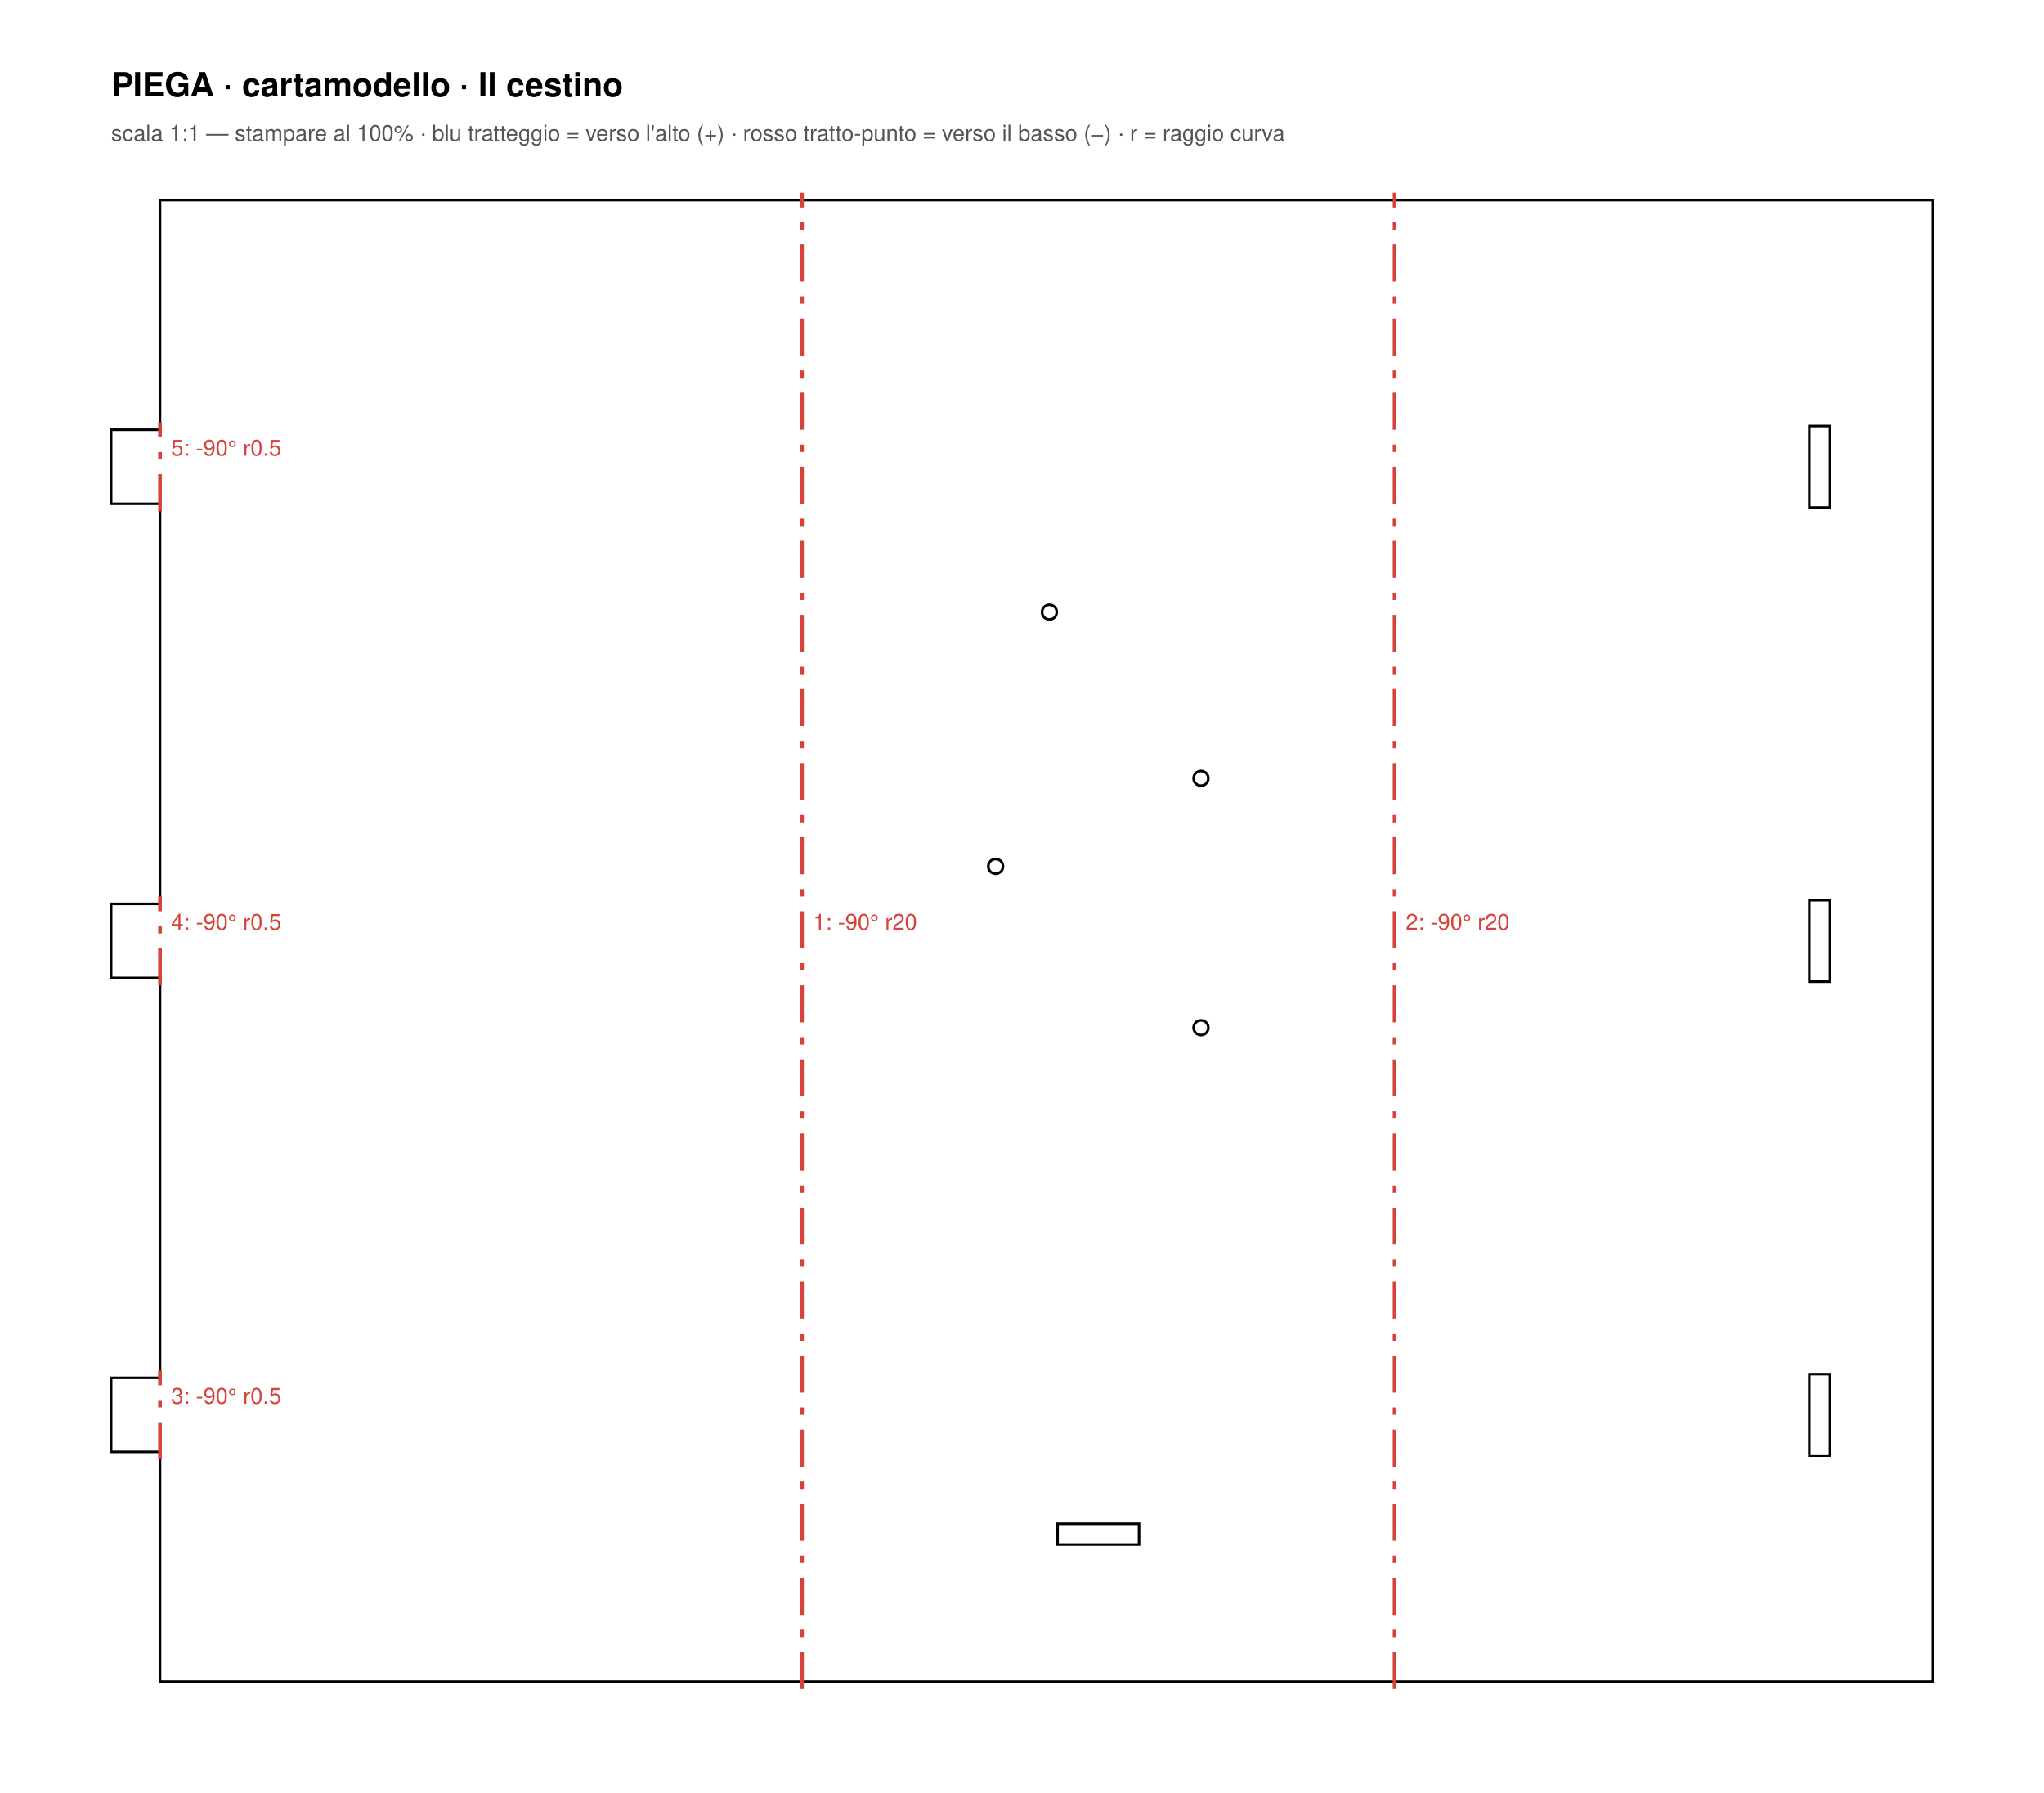
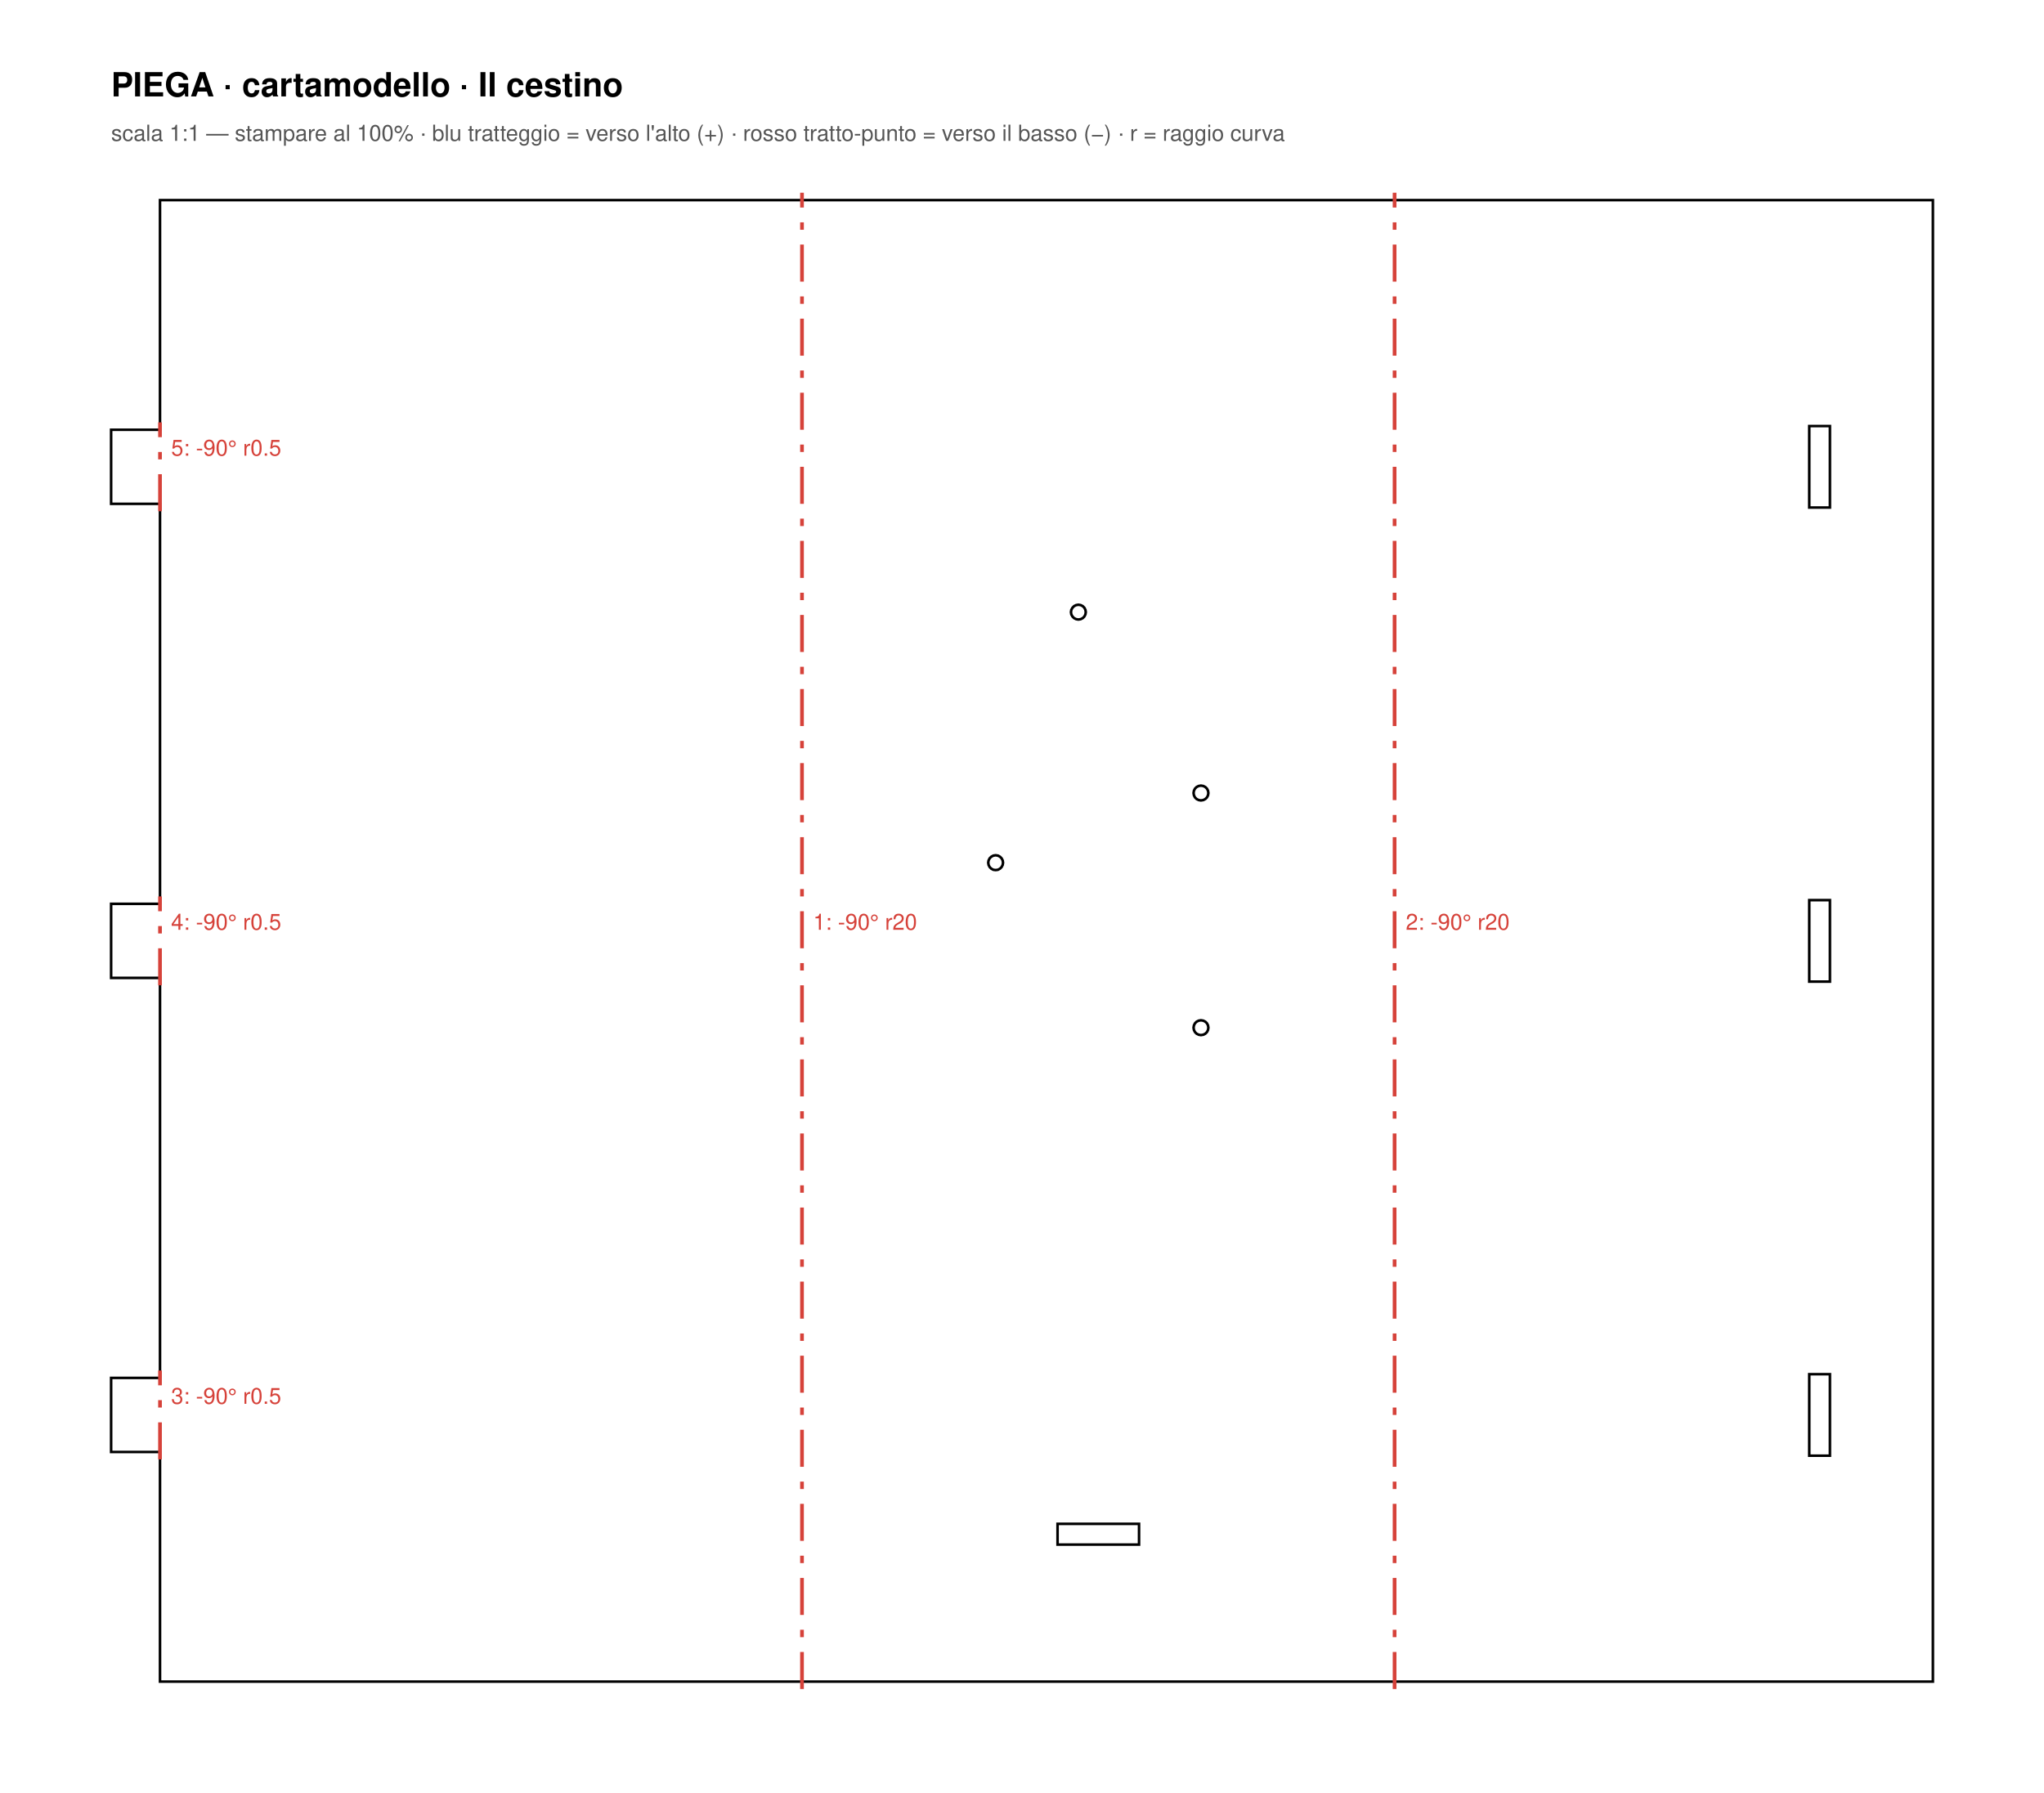
<svg xmlns="http://www.w3.org/2000/svg" width="275.9mm" height="242.0mm" viewBox="0 0 275.94 242.00">
  <text x="15" y="13" font-size="4.5" font-weight="bold" font-family="Helvetica, Arial">PIEGA · cartamodello · Il cestino</text>
  <text x="15" y="19" font-size="3" fill="#555" font-family="Helvetica, Arial">scala 1:1 — stampare al 100% · blu tratteggio = verso l'alto (+) · rosso tratto-punto = verso il basso (−) · r = raggio curva</text>
-   <path d="M260.94,27.00L21.60,27.00L21.60,58.00L15.00,58.00L15.00,68.00L21.60,68.00L21.60,122.00L15.00,122.00L15.00,132.00L21.60,132.00L21.60,186.00L15.00,186.00L15.00,196.00L21.60,196.00L21.60,227.00L260.94,227.00Z M244.25,68.50L244.25,57.50L247.04,57.50L247.04,68.50Z M141.36,83.57L141.08,83.43L140.86,83.21L140.72,82.93L140.67,82.62L140.72,82.31L140.86,82.03L141.08,81.81L141.36,81.67L141.67,81.62L141.98,81.67L142.26,81.81L142.48,82.03L142.62,82.31L142.67,82.62L142.62,82.93L142.48,83.21L142.26,83.43L141.98,83.57L141.67,83.62Z M161.82,106.01L161.54,105.87L161.32,105.65L161.18,105.37L161.13,105.06L161.18,104.75L161.32,104.47L161.54,104.25L161.82,104.11L162.13,104.06L162.44,104.11L162.72,104.25L162.94,104.47L163.08,104.75L163.13,105.06L163.08,105.37L162.94,105.65L162.72,105.87L162.44,106.01L162.13,106.06Z M134.10,117.89L133.82,117.75L133.60,117.53L133.46,117.25L133.41,116.94L133.46,116.63L133.60,116.35L133.82,116.13L134.10,115.99L134.41,115.94L134.72,115.99L135.00,116.13L135.22,116.35L135.36,116.63L135.41,116.94L135.36,117.25L135.22,117.53L135.00,117.75L134.72,117.89L134.41,117.94Z M244.25,132.50L244.25,121.50L247.04,121.50L247.04,132.50Z M161.82,139.67L161.54,139.53L161.32,139.31L161.18,139.03L161.13,138.72L161.18,138.41L161.32,138.13L161.54,137.91L161.82,137.77L162.13,137.72L162.44,137.77L162.72,137.91L162.94,138.13L163.08,138.41L163.13,138.72L163.08,139.03L162.94,139.31L162.72,139.53L162.44,139.67L162.13,139.72Z M244.25,196.50L244.25,185.50L247.04,185.50L247.04,196.50Z M142.77,208.50L142.77,205.70L153.77,205.70L153.77,208.50Z" fill="none" stroke="#000" stroke-width="0.35" fill-rule="evenodd" />
+   <path d="M260.94,27.00L21.60,27.00L21.60,58.00L15.00,58.00L15.00,68.00L21.60,68.00L21.60,122.00L15.00,122.00L15.00,132.00L21.60,132.00L21.60,186.00L15.00,186.00L15.00,196.00L21.60,196.00L21.60,227.00L260.94,227.00Z M244.25,68.50L244.25,57.50L247.04,57.50L247.04,68.50Z M145.28,83.57L145.00,83.43L144.78,83.21L144.63,82.93L144.58,82.62L144.63,82.31L144.78,82.03L145.00,81.81L145.28,81.67L145.58,81.62L145.89,81.67L146.17,81.81L146.39,82.03L146.53,82.31L146.58,82.62L146.53,82.93L146.39,83.21L146.17,83.43L145.89,83.57L145.58,83.62Z M161.82,107.99L161.54,107.85L161.32,107.63L161.18,107.35L161.13,107.04L161.18,106.73L161.32,106.45L161.54,106.23L161.82,106.09L162.13,106.04L162.44,106.09L162.72,106.23L162.94,106.45L163.08,106.73L163.13,107.04L163.08,107.35L162.94,107.63L162.72,107.85L162.44,107.99L162.13,108.04Z M134.10,117.40L133.82,117.25L133.60,117.03L133.46,116.75L133.41,116.44L133.46,116.14L133.60,115.86L133.82,115.64L134.10,115.49L134.41,115.44L134.72,115.49L135.00,115.64L135.22,115.86L135.36,116.14L135.41,116.44L135.36,116.75L135.22,117.03L135.00,117.25L134.72,117.40L134.41,117.44Z M244.25,132.50L244.25,121.50L247.04,121.50L247.04,132.50Z M161.82,139.67L161.54,139.53L161.32,139.31L161.18,139.03L161.13,138.72L161.18,138.41L161.32,138.13L161.54,137.91L161.82,137.77L162.13,137.72L162.44,137.77L162.72,137.91L162.94,138.13L163.08,138.41L163.13,138.72L163.08,139.03L162.94,139.31L162.72,139.53L162.44,139.67L162.13,139.72Z M244.25,196.50L244.25,185.50L247.04,185.50L247.04,196.50Z M142.77,208.50L142.77,205.70L153.77,205.70L153.77,208.50Z" fill="none" stroke="#000" stroke-width="0.35" fill-rule="evenodd" />
  <line x1="108.27" y1="228.00" x2="108.27" y2="26.00" stroke="#d6423a" stroke-width="0.5" stroke-dasharray="5 2 1 2" />
  <text x="108.27" y="127.00" dx="1.5" dy="-1.5" font-size="3" fill="#d6423a" font-family="Helvetica, Arial">1: -90° r20</text>
  <line x1="188.27" y1="228.00" x2="188.27" y2="26.00" stroke="#d6423a" stroke-width="0.5" stroke-dasharray="5 2 1 2" />
  <text x="188.27" y="127.00" dx="1.5" dy="-1.5" font-size="3" fill="#d6423a" font-family="Helvetica, Arial">2: -90° r20</text>
  <line x1="21.60" y1="197.00" x2="21.60" y2="185.00" stroke="#d6423a" stroke-width="0.5" stroke-dasharray="5 2 1 2" />
  <text x="21.60" y="191.00" dx="1.5" dy="-1.5" font-size="3" fill="#d6423a" font-family="Helvetica, Arial">3: -90° r0.5</text>
  <line x1="21.60" y1="133.00" x2="21.60" y2="121.00" stroke="#d6423a" stroke-width="0.5" stroke-dasharray="5 2 1 2" />
  <text x="21.60" y="127.00" dx="1.5" dy="-1.5" font-size="3" fill="#d6423a" font-family="Helvetica, Arial">4: -90° r0.5</text>
  <line x1="21.60" y1="69.00" x2="21.60" y2="57.00" stroke="#d6423a" stroke-width="0.5" stroke-dasharray="5 2 1 2" />
  <text x="21.60" y="63.00" dx="1.5" dy="-1.5" font-size="3" fill="#d6423a" font-family="Helvetica, Arial">5: -90° r0.5</text>
</svg>
